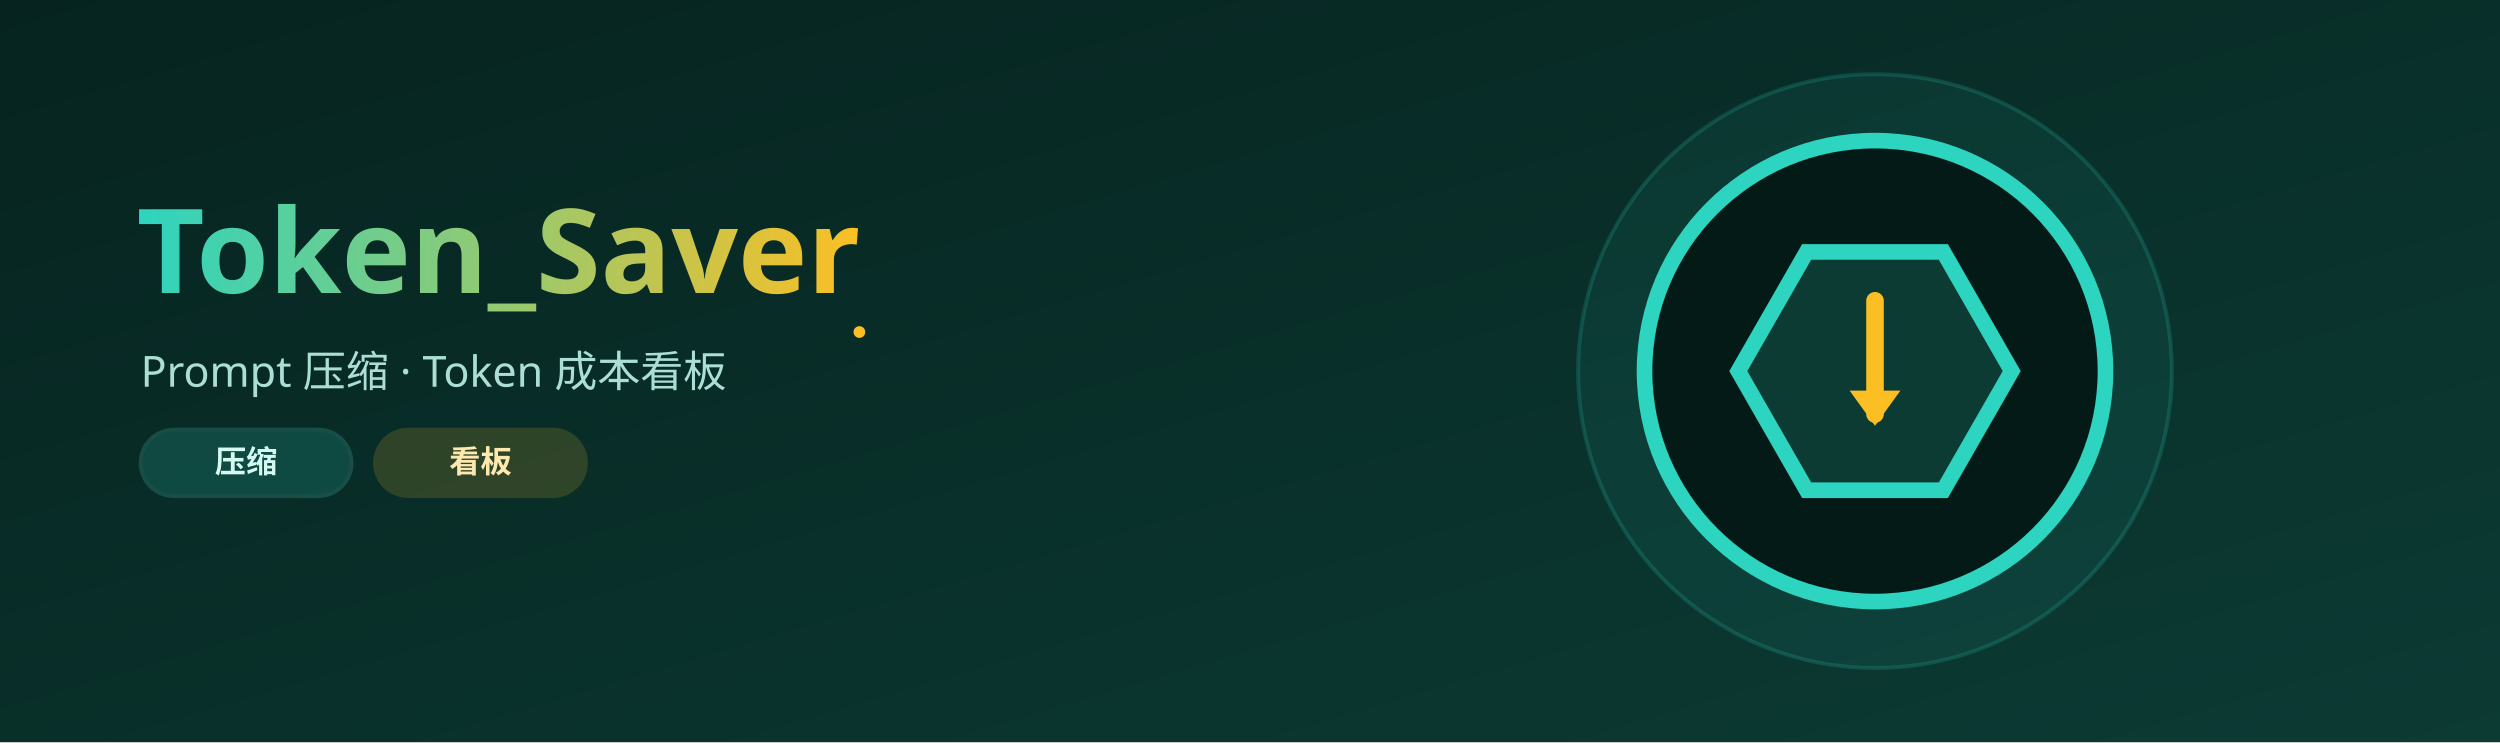
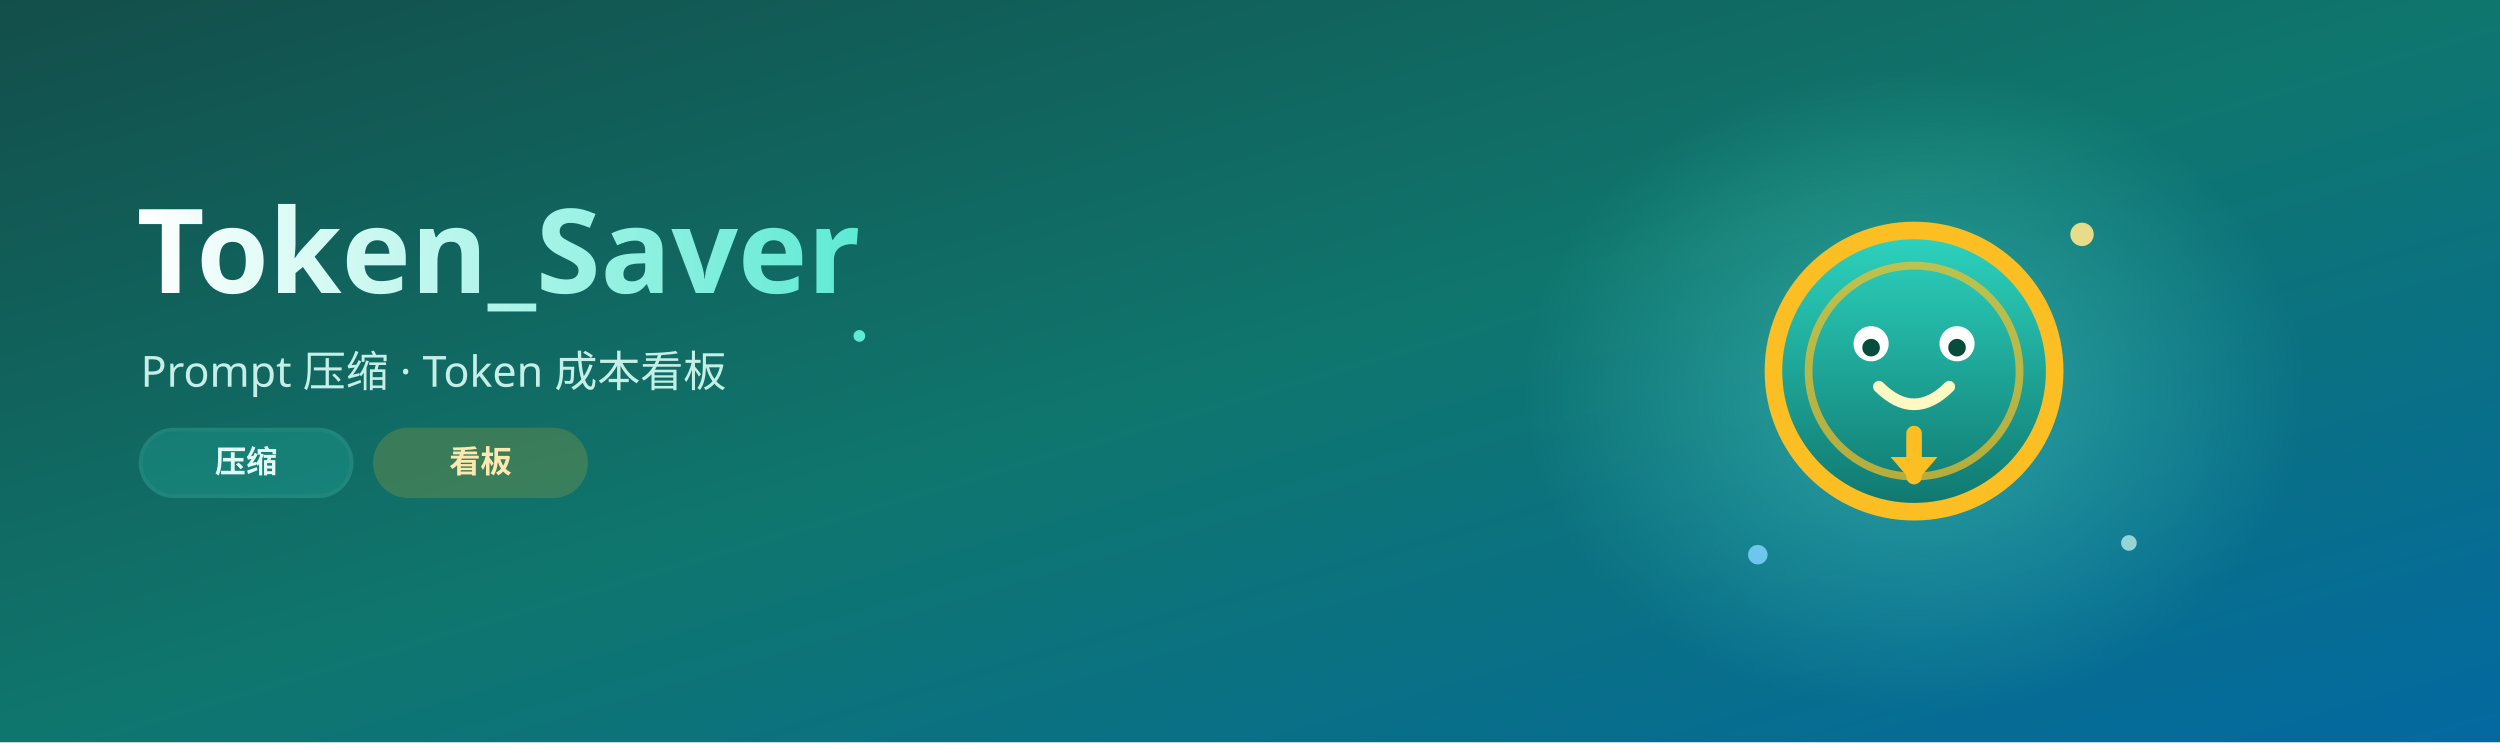
<svg xmlns="http://www.w3.org/2000/svg" viewBox="0 0 1280 380" role="img" aria-label="Token_Saver" font-family="'Segoe UI','PingFang SC','Microsoft YaHei',sans-serif">
  <defs>
    <linearGradient id="bg" x1="0" y1="0" x2="1" y2="1">
-       <stop offset="0" stop-color="#06231f" />
-       <stop offset="1" stop-color="#0c3b34" />
+       <stop offset="0" stop-color="#134e4a" />
+       <stop offset="0.5" stop-color="#0f766e" />
+       <stop offset="1" stop-color="#0369a1" />
    </linearGradient>
    <linearGradient id="title" x1="0" y1="0" x2="1" y2="0">
+       <stop offset="0" stop-color="#ffffff" />
+       <stop offset="1" stop-color="#5eead4" />
+     </linearGradient>
+     <linearGradient id="coin" x1="0" y1="0" x2="0" y2="1">
      <stop offset="0" stop-color="#2dd4bf" />
-       <stop offset="1" stop-color="#fbbf24" />
+       <stop offset="1" stop-color="#0f766e" />
    </linearGradient>
+     <radialGradient id="glow" cx="0.5" cy="0.5" r="0.5">
+       <stop offset="0" stop-color="#5eead4" stop-opacity="0.42" />
+       <stop offset="1" stop-color="#5eead4" stop-opacity="0" />
+     </radialGradient>
    <linearGradient id="beam" x1="0" y1="0" x2="1" y2="0">
      <stop offset="0" stop-color="#ffffff" stop-opacity="0" />
-       <stop offset="0.5" stop-color="#2dd4bf" stop-opacity="0.22" />
+       <stop offset="0.5" stop-color="#5eead4" stop-opacity="0.22" />
      <stop offset="1" stop-color="#ffffff" stop-opacity="0" />
    </linearGradient>
  </defs>
  <rect width="1280" height="380" fill="url(#bg)" />
-   <circle cx="960" cy="190" r="152" fill="#2dd4bf" opacity="0.07" />
-   <circle cx="960" cy="190" r="152" fill="none" stroke="#2dd4bf" stroke-width="2" opacity="0.18" />
+   <ellipse cx="980" cy="200" rx="200" ry="165" fill="url(#glow)" />
+   <circle cx="1066" cy="120" r="6" fill="#fde68a" opacity="0.9" />
+   <circle cx="900" cy="284" r="5" fill="#7dd3fc" opacity="0.85" />
+   <circle cx="1090" cy="278" r="4" fill="#ccfbf1" opacity="0.7" />
  <rect x="-220" y="0" width="220" height="380" fill="url(#beam)">
    <animate attributeName="x" values="-220;1300;-220" dur="7s" repeatCount="indefinite" />
  </rect>
-   <g transform="translate(960,190)">
-     <circle r="118" fill="#041a17" stroke="#2dd4bf" stroke-width="8" />
-     <path d="M70,0 L35,61 L-35,61 L-70,0 L-35,-61 L35,-61 Z" fill="#0c3b34" stroke="#2dd4bf" stroke-width="8" />
-     <line x1="0" y1="-36" x2="0" y2="22" stroke="#fbbf24" stroke-width="9" stroke-linecap="round" />
-     <path d="M-13,10 L0,28 L13,10 Z" fill="#fbbf24" />
+   <g transform="translate(980,190)">
+     <g>
+       <animateTransform attributeName="transform" type="rotate" values="-10 0 0;10 0 0;-10 0 0" dur="3.4s" repeatCount="indefinite" calcMode="spline" keySplines="0.45 0 0.55 1;0.45 0 0.55 1" />
+       <circle r="72" fill="url(#coin)" stroke="#fbbf24" stroke-width="9" />
+       <circle r="54" fill="none" stroke="#fbbf24" stroke-width="4" opacity="0.7" />
+       <circle cx="-22" cy="-14" r="9" fill="#ffffff" />
+       <circle cx="22" cy="-14" r="9" fill="#ffffff" />
+       <circle cx="-22" cy="-12" r="4.5" fill="#064e3b" />
+       <circle cx="22" cy="-12" r="4.5" fill="#064e3b" />
+       <path d="M-18,8 Q0,26 18,8" fill="none" stroke="#fef9c3" stroke-width="6" stroke-linecap="round" />
+       <line x1="0" y1="32" x2="0" y2="54" stroke="#fbbf24" stroke-width="8" stroke-linecap="round" />
+       <path d="M-12,44 L0,58 L12,44 Z" fill="#fbbf24" />
+     </g>
  </g>
-   <line x1="72" y1="170" x2="440" y2="170" stroke="#fbbf24" stroke-width="6" stroke-linecap="round" stroke-dasharray="368" stroke-dashoffset="368">
+   <line x1="72" y1="172" x2="440" y2="172" stroke="#5eead4" stroke-width="6" stroke-linecap="round" stroke-dasharray="368" stroke-dashoffset="368">
    <animate attributeName="stroke-dashoffset" values="368;0;0;368" dur="6s" repeatCount="indefinite" />
  </line>
  <text x="70" y="150" font-size="60" font-weight="800" fill="url(#title)">Token_Saver</text>
-   <text x="72" y="198" font-size="22" fill="#bdf3e8" opacity="0.9">Prompt 压缩 · Token 成本看板</text>
+   <text x="72" y="198" font-size="22" fill="#d4faf2" opacity="0.92">Prompt 压缩 · Token 成本看板</text>
  <g font-size="16" font-weight="600">
-     <rect x="72" y="220" width="108" height="34" rx="17" fill="#2dd4bf" opacity="0.18" stroke="#5eead4" stroke-width="2" />
-     <text x="126" y="242" fill="#d4faf2" text-anchor="middle">压缩</text>
-     <rect x="192" y="220" width="108" height="34" rx="17" fill="#fbbf24" opacity="0.16" stroke="#fbbf24" stroke-width="2" />
+     <rect x="72" y="220" width="108" height="34" rx="17" fill="#2dd4bf" opacity="0.20" stroke="#5eead4" stroke-width="2" />
+     <text x="126" y="242" fill="#e3fbf6" text-anchor="middle">压缩</text>
+     <rect x="192" y="220" width="108" height="34" rx="17" fill="#fbbf24" opacity="0.18" stroke="#fbbf24" stroke-width="2" />
    <text x="246" y="242" fill="#fde9b0" text-anchor="middle">看板</text>
  </g>
</svg>
